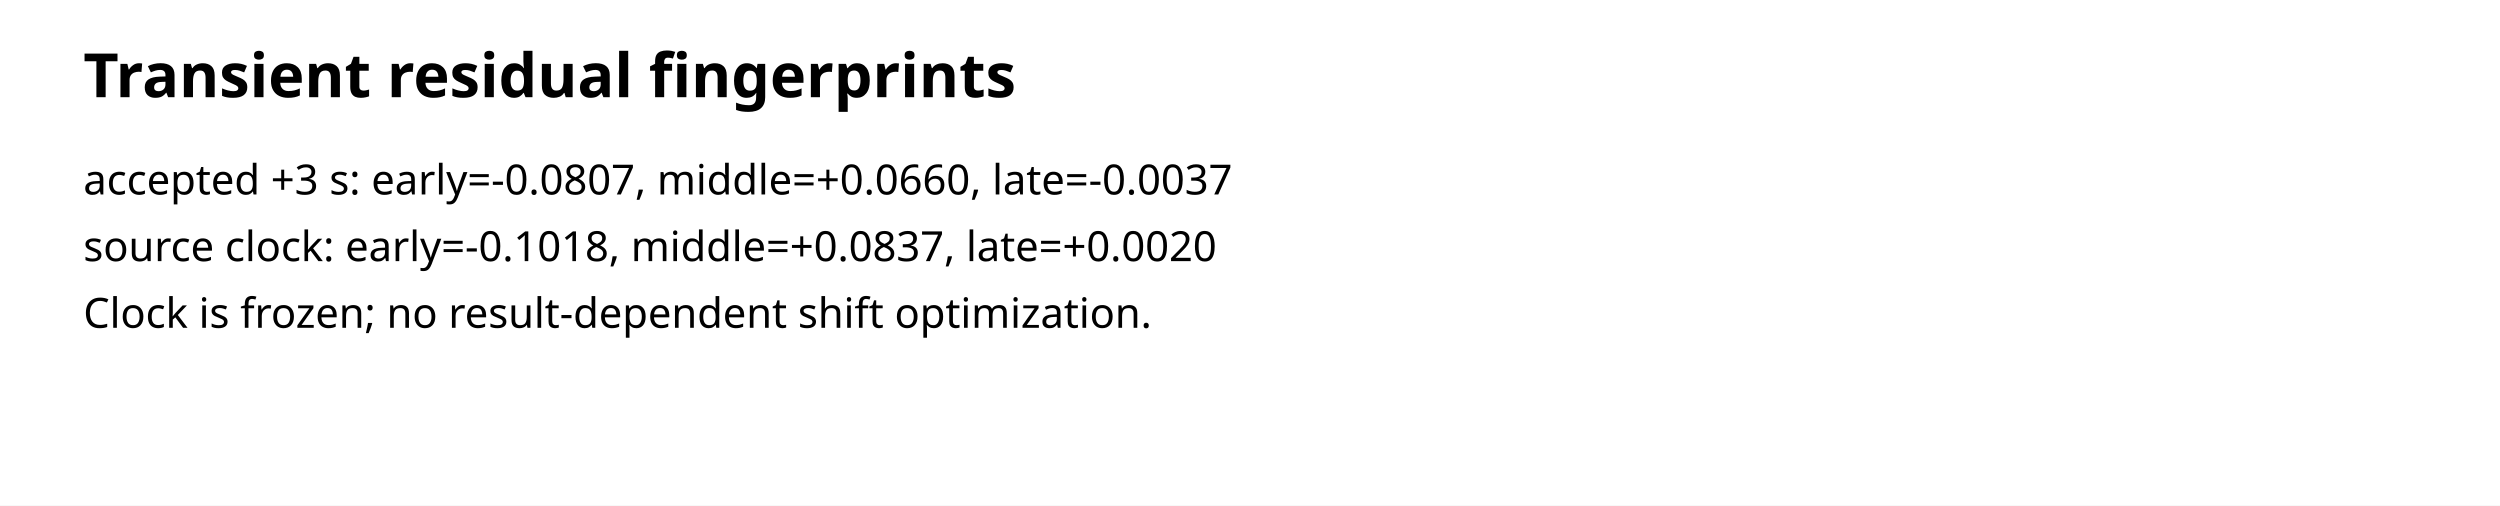
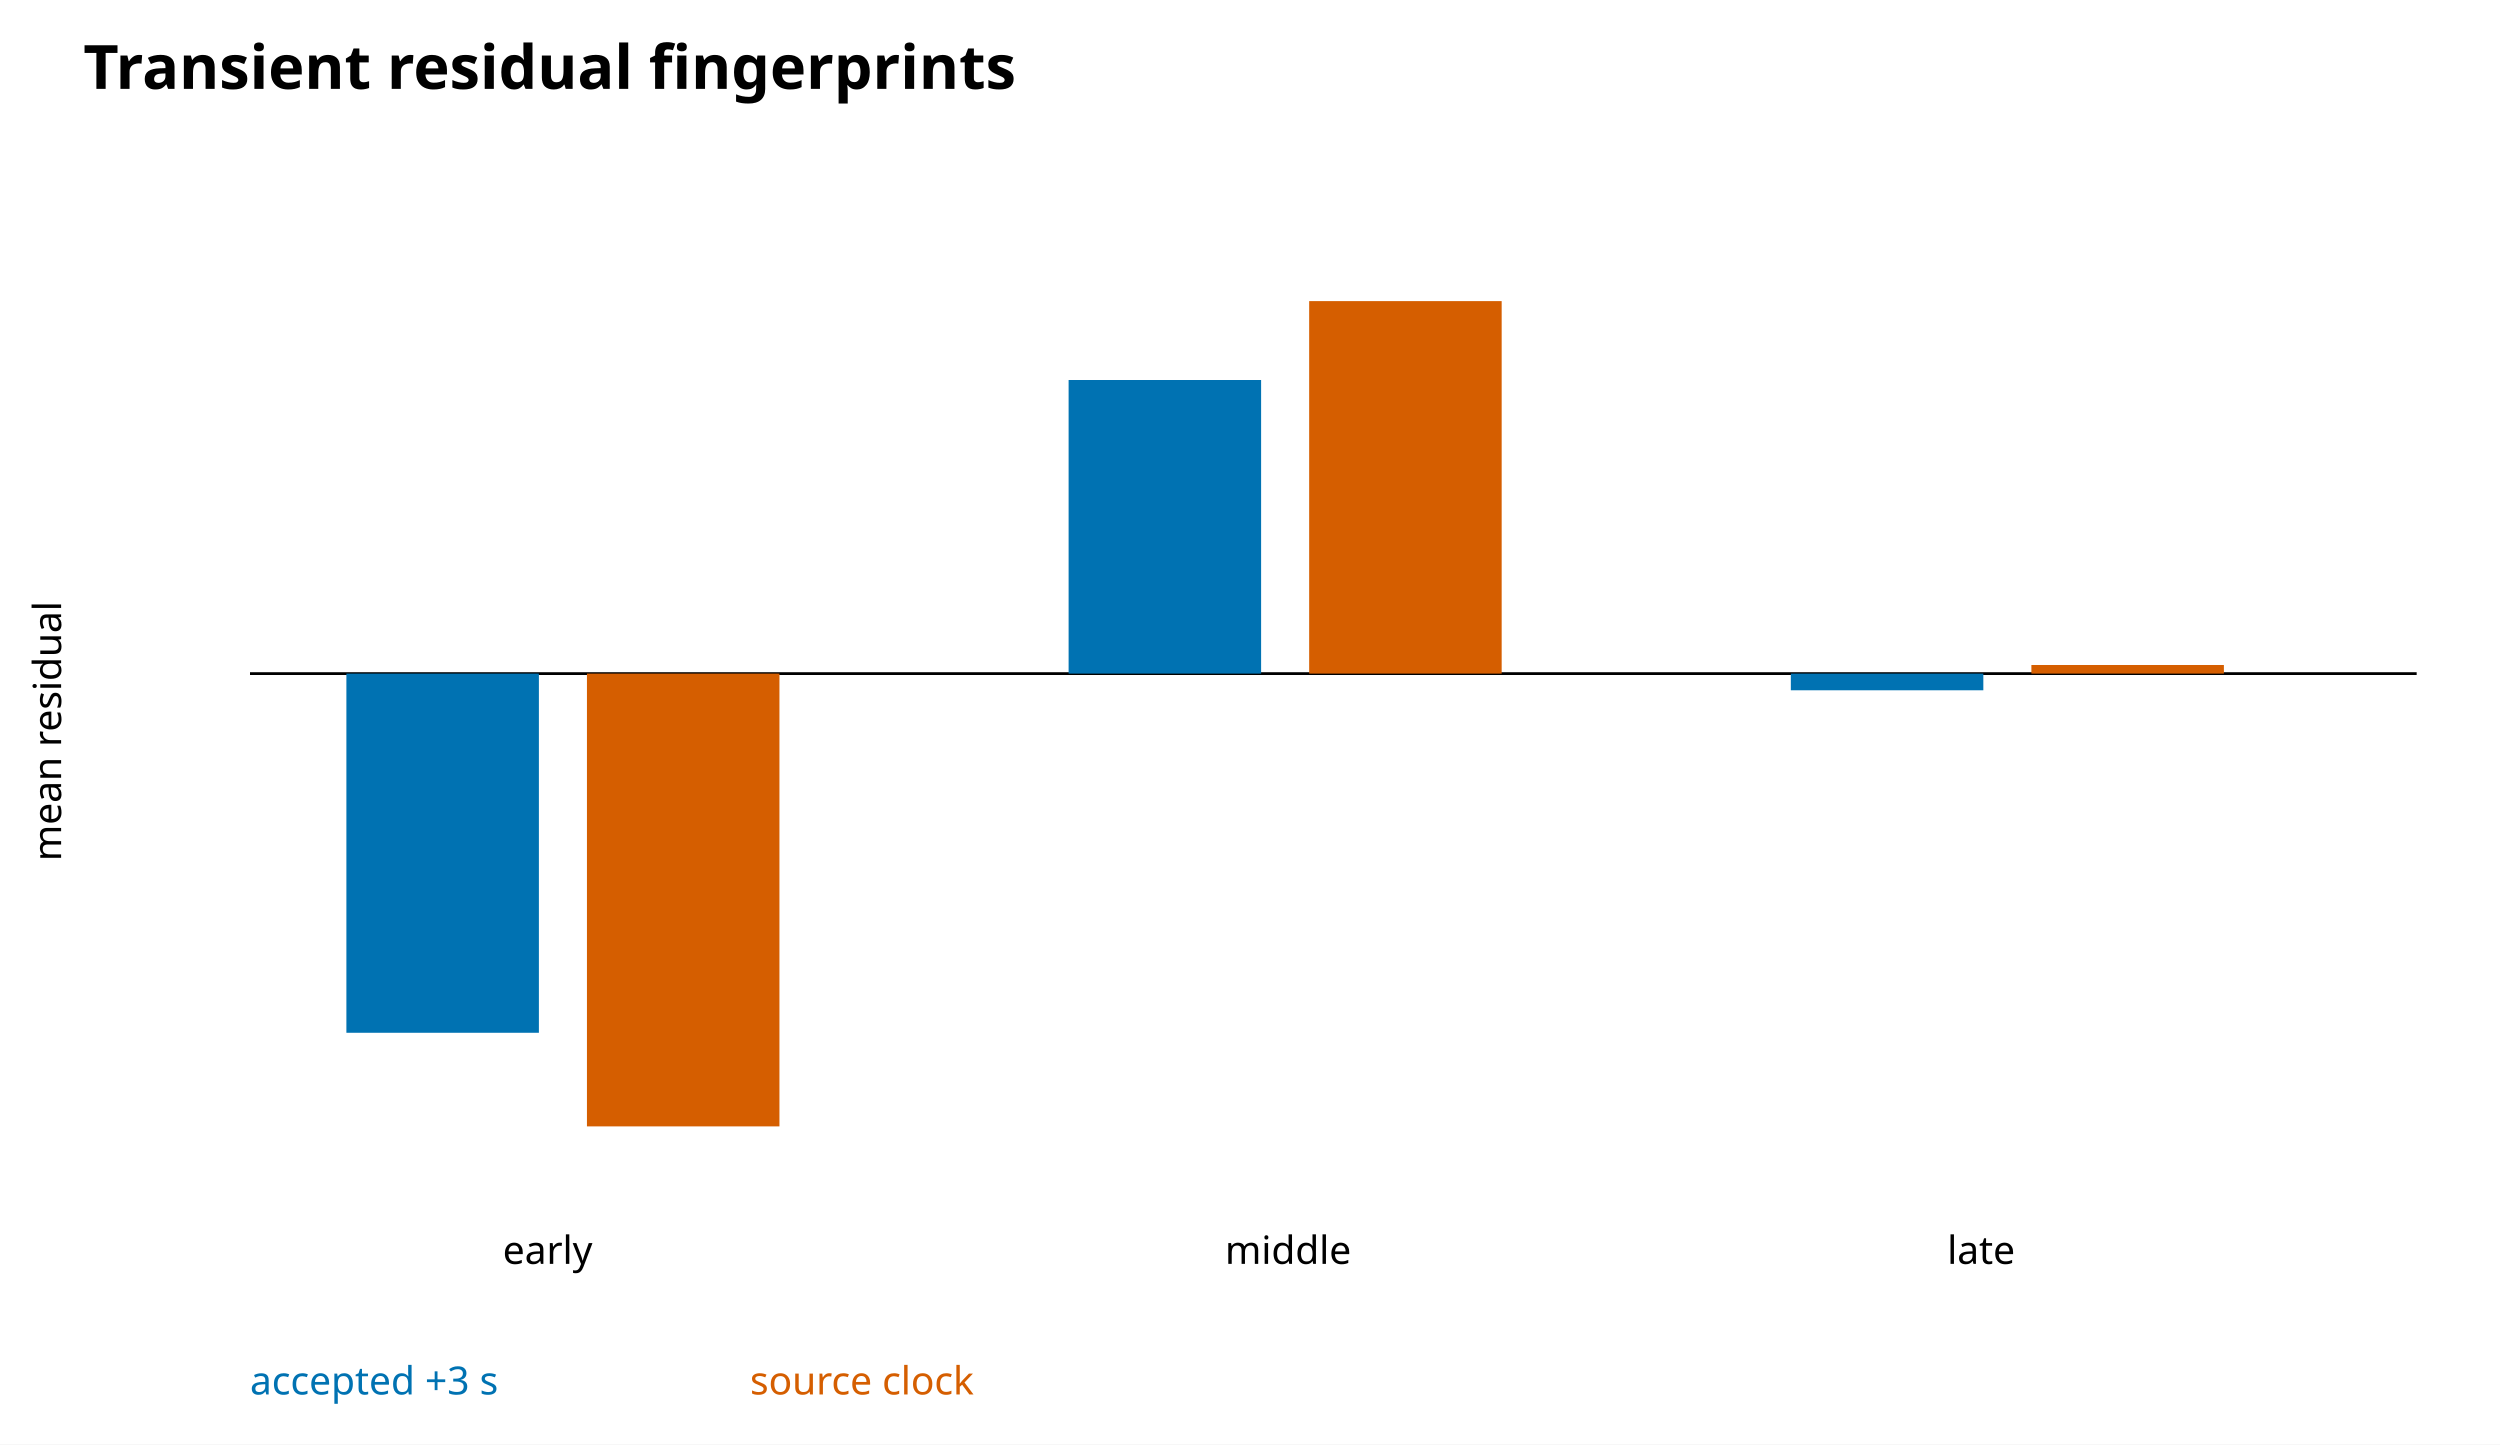
- <svg xmlns="http://www.w3.org/2000/svg" width="900" height="182" role="img">
+ <svg xmlns="http://www.w3.org/2000/svg" width="900" height="520" role="img">
  <rect width="100%" height="100%" fill="white" />
-   <text x="30" y="35" font-family="sans-serif" font-size="22" font-weight="bold">Transient residual fingerprints</text>
-   <text x="30" y="70" font-family="sans-serif" font-size="15">accepted +3 s: early=-0.0807, middle=+0.0660, late=-0.0037</text>
-   <text x="30" y="94" font-family="sans-serif" font-size="15">source clock: early=-0.1018, middle=+0.0837, late=+0.0020</text>
-   <text x="30" y="118" font-family="sans-serif" font-size="15">Clock is frozen; no result-dependent shift optimization.</text>
+   <line x1="90" y1="242.5" x2="870" y2="242.5" stroke="black" />
+   <rect x="124.7" y="242.5" width="69.3" height="129.3" fill="#0072B2" />
+   <rect x="384.7" y="136.8" width="69.3" height="105.7" fill="#0072B2" />
+   <rect x="644.7" y="242.5" width="69.3" height="6.0" fill="#0072B2" />
+   <text x="90" y="502" font-family="sans-serif" font-size="14" fill="#0072B2">accepted +3 s</text>
+   <rect x="211.3" y="242.5" width="69.3" height="163.0" fill="#D55E00" />
+   <rect x="471.3" y="108.4" width="69.3" height="134.1" fill="#D55E00" />
+   <rect x="731.3" y="239.4" width="69.3" height="3.1" fill="#D55E00" />
+   <text x="270" y="502" font-family="sans-serif" font-size="14" fill="#D55E00">source clock</text>
+   <text x="181.0" y="455" font-family="sans-serif" font-size="14">early</text>
+   <text x="441.0" y="455" font-family="sans-serif" font-size="14">middle</text>
+   <text x="701.0" y="455" font-family="sans-serif" font-size="14">late</text>
+   <text x="30" y="32" font-family="sans-serif" font-size="22" font-weight="bold">Transient residual fingerprints</text>
+   <text transform="translate(22 310.0) rotate(-90)" font-family="sans-serif" font-size="14">mean residual</text>
</svg>
